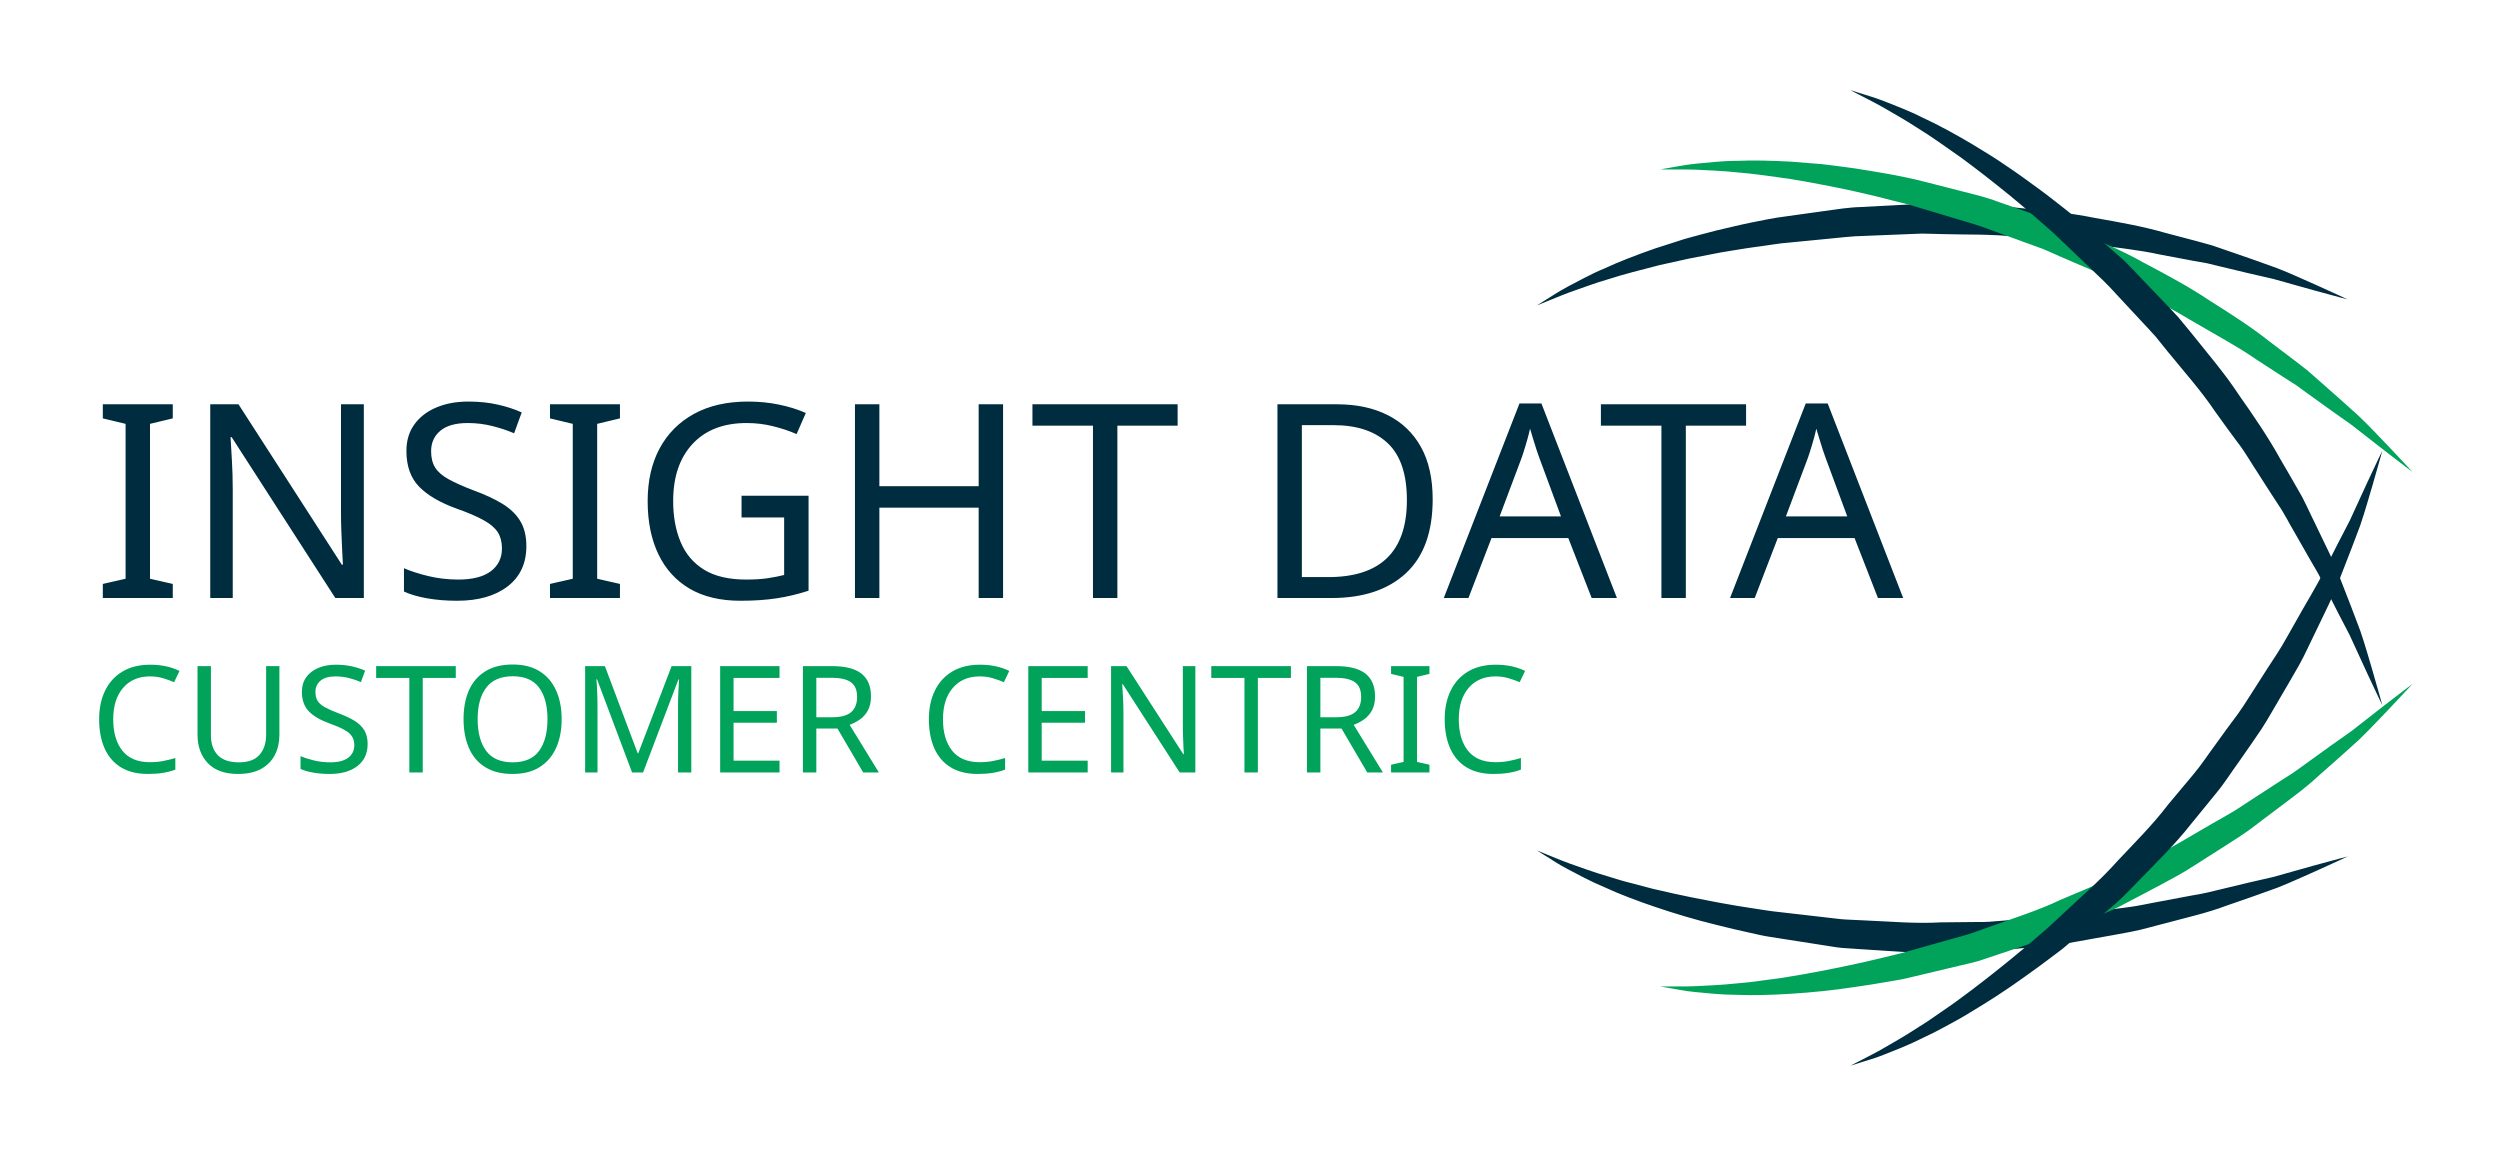
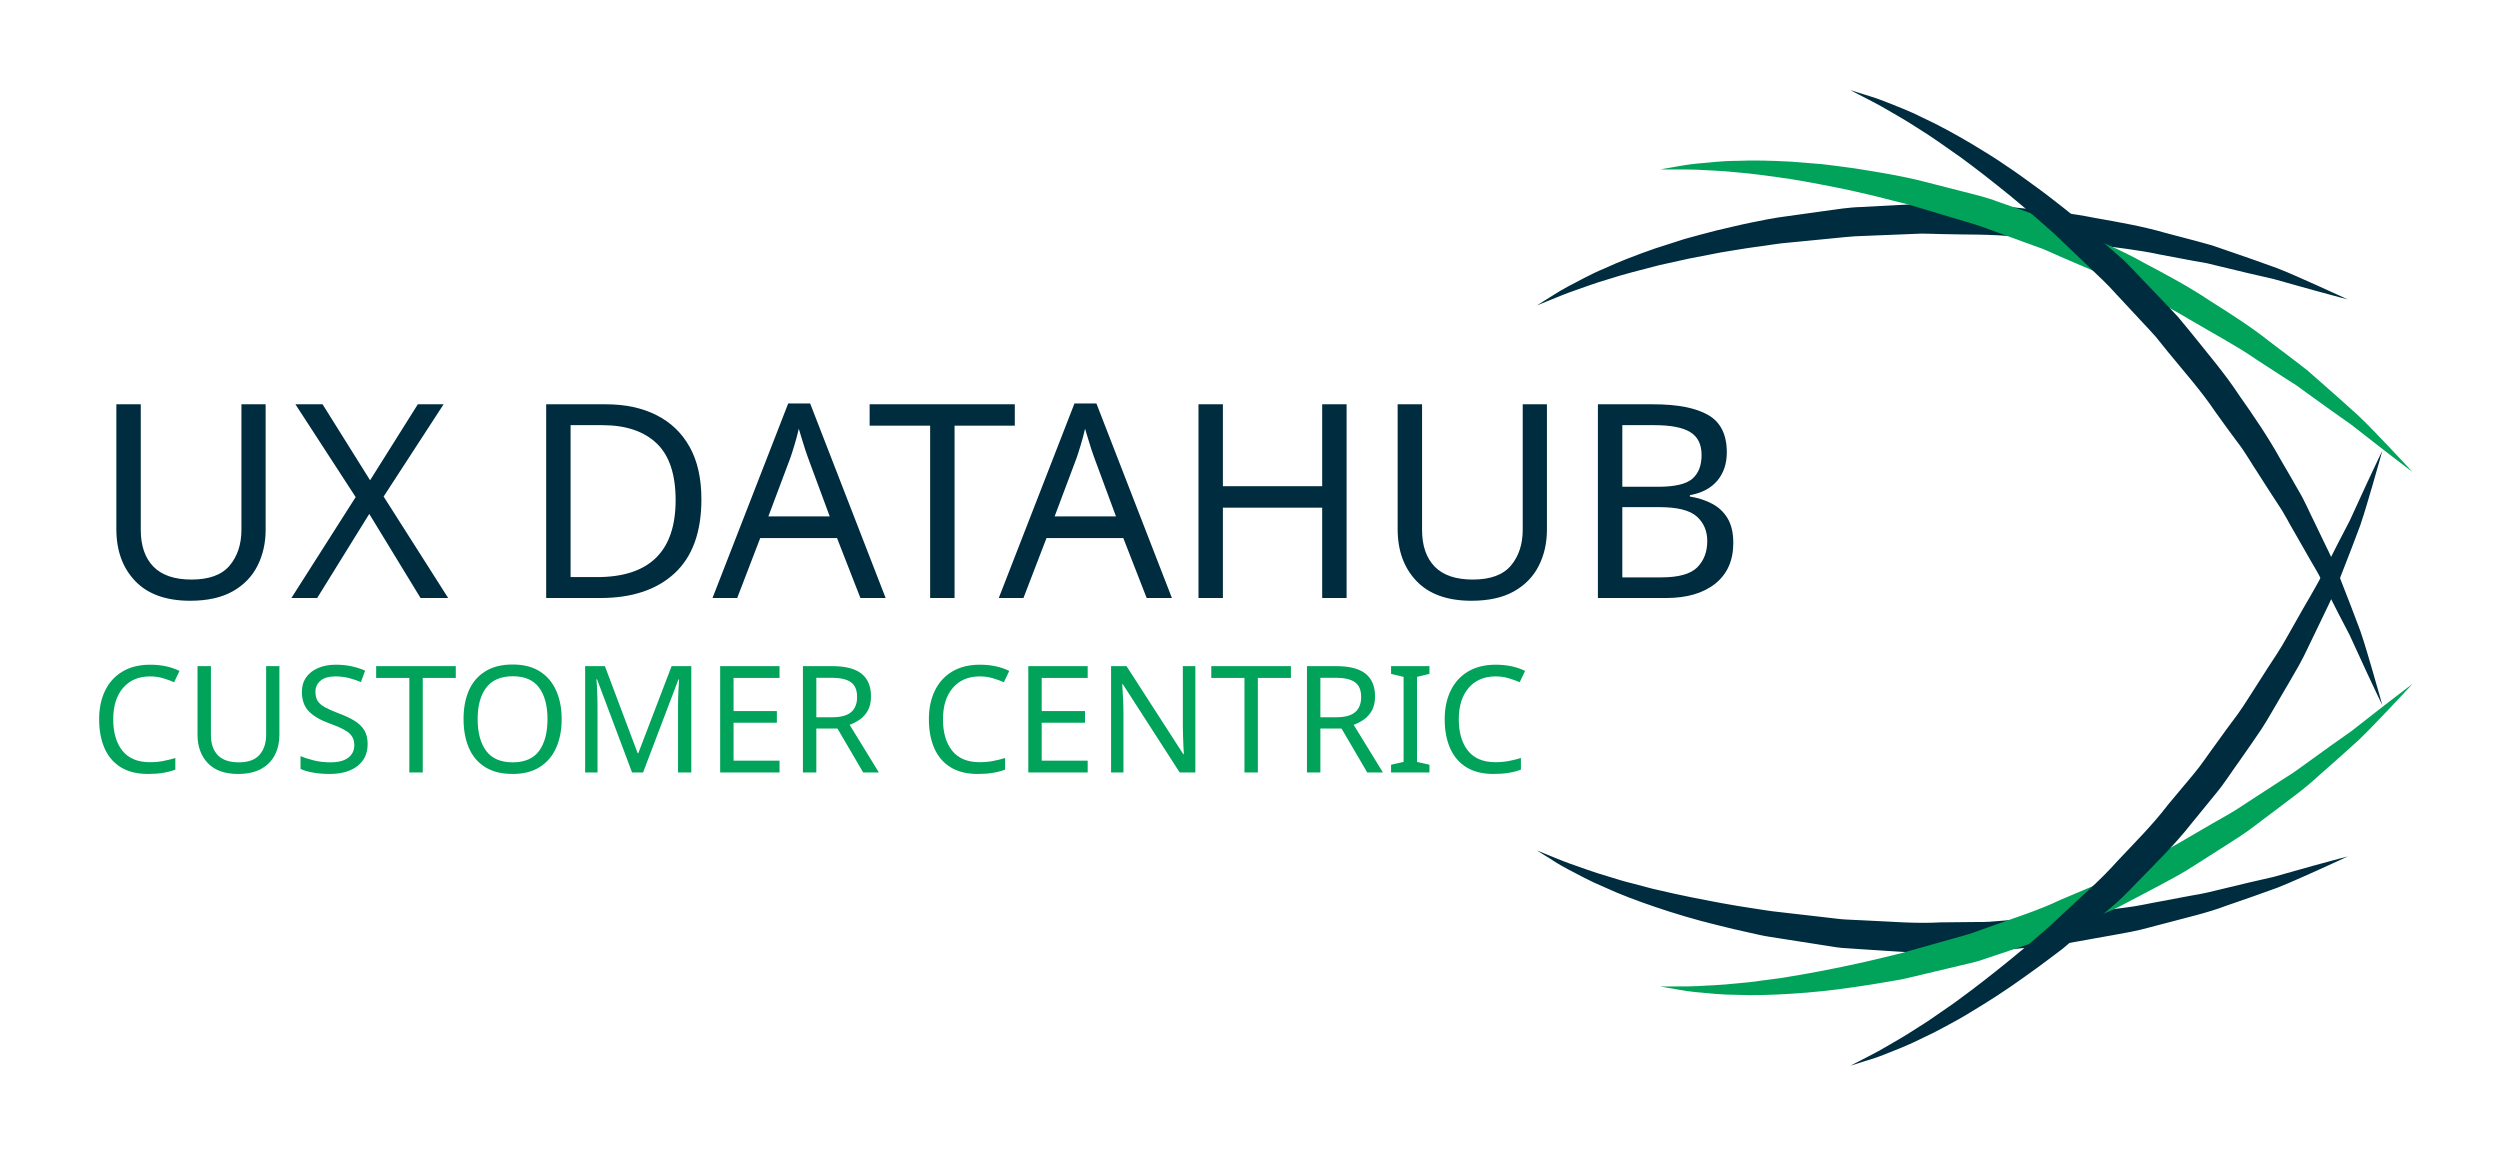
<svg xmlns="http://www.w3.org/2000/svg" version="1.1" x="0px" y="0px" width="571" height="264" xml:space="preserve">
  <g transform="translate(351 20.57538) scale(2.531774 2.531774) rotate(0 39.498 44.0105)">
    <path d="M73.157,18.884c0,0-1.145-0.292-3.134-0.844c-0.992-0.278-2.197-0.616-3.58-1.004  c-1.396-0.317-2.963-0.674-4.658-1.094c-0.424-0.103-0.855-0.208-1.297-0.315c-0.449-0.08-0.906-0.162-1.371-0.245  c-0.927-0.175-1.885-0.354-2.869-0.54c-1.957-0.434-4.062-0.635-6.217-0.948c-1.082-0.13-2.17-0.348-3.293-0.391  c-1.118-0.076-2.248-0.158-3.387-0.26c-2.271-0.267-4.597-0.186-6.914-0.254c-0.579-0.01-1.159-0.043-1.738-0.041l-1.733,0.07  c-1.154,0.046-2.304,0.093-3.444,0.138c-1.144,0.015-2.265,0.178-3.38,0.272c-1.115,0.109-2.216,0.217-3.299,0.322  c-1.085,0.075-2.127,0.289-3.194,0.414c-1.052,0.142-2.042,0.326-3.03,0.48c-0.981,0.189-1.936,0.374-2.858,0.552  c-0.919,0.203-1.807,0.398-2.66,0.587c-1.688,0.436-3.247,0.824-4.599,1.264c-1.371,0.394-2.523,0.851-3.498,1.18  c-0.961,0.358-1.701,0.684-2.217,0.885C0.273,19.321,0,19.432,0,19.432s0.25-0.156,0.718-0.449c0.476-0.28,1.145-0.757,2.06-1.244  c0.922-0.468,2.019-1.111,3.358-1.661c1.316-0.613,2.845-1.197,4.531-1.788c0.85-0.272,1.736-0.557,2.653-0.852  c0.927-0.257,1.886-0.52,2.88-0.771c0.997-0.227,2.035-0.491,3.076-0.703c1.03-0.206,2.113-0.44,3.225-0.574  c1.107-0.154,2.232-0.311,3.371-0.47c1.14-0.154,2.292-0.352,3.467-0.373c1.173-0.063,2.354-0.127,3.541-0.19l1.783-0.095  c0.596-0.01,1.192,0.012,1.789,0.02c2.383,0.101,4.774,0.054,7.105,0.356c2.337,0.225,4.635,0.454,6.825,0.902  c2.198,0.386,4.322,0.761,6.288,1.332c0.986,0.26,1.947,0.513,2.875,0.758c0.463,0.128,0.917,0.254,1.363,0.377  c0.439,0.151,0.871,0.3,1.294,0.444c1.691,0.572,3.228,1.125,4.584,1.613c1.34,0.521,2.47,1.063,3.417,1.472  C72.09,18.379,73.157,18.884,73.157,18.884z" fill="#002C3F" />
    <path d="M78.996,34.445c0,0-0.949-0.704-2.58-1.969c-0.813-0.634-1.8-1.404-2.932-2.287  c-1.17-0.823-2.485-1.749-3.894-2.78c-0.353-0.256-0.713-0.518-1.081-0.784c-0.384-0.245-0.775-0.494-1.174-0.748  c-0.791-0.514-1.608-1.045-2.449-1.591c-1.645-1.144-3.514-2.131-5.389-3.24c-0.951-0.531-1.874-1.148-2.896-1.615  c-1.005-0.495-2.02-1.001-3.032-1.528c-2-1.11-4.18-1.921-6.297-2.863c-0.531-0.23-1.057-0.479-1.591-0.7l-1.63-0.593  c-1.085-0.396-2.166-0.789-3.238-1.18c-1.063-0.421-2.161-0.699-3.229-1.031c-1.072-0.321-2.132-0.639-3.174-0.951  c-1.033-0.341-2.079-0.54-3.112-0.827c-1.027-0.269-2.014-0.474-2.987-0.706c-1.954-0.41-3.812-0.768-5.536-1.047  c-1.727-0.24-3.316-0.476-4.733-0.584c-1.417-0.158-2.657-0.174-3.684-0.239c-1.025-0.034-1.833-0.013-2.386-0.022  c-0.554-0.002-0.85-0.003-0.85-0.003s0.291-0.05,0.835-0.144c0.546-0.078,1.346-0.268,2.377-0.37c1.031-0.082,2.29-0.26,3.738-0.259  c1.45-0.066,3.086-0.023,4.87,0.073c0.891,0.071,1.818,0.146,2.777,0.223c0.955,0.115,1.942,0.236,2.957,0.382  c2.052,0.33,4.128,0.644,6.313,1.208c1.083,0.276,2.184,0.558,3.298,0.843c1.114,0.286,2.254,0.544,3.35,0.97  c1.109,0.387,2.227,0.777,3.349,1.168l1.687,0.59c0.553,0.221,1.098,0.465,1.645,0.7c2.168,0.997,4.396,1.865,6.437,3.032  c2.075,1.096,4.113,2.184,5.968,3.431c1.887,1.193,3.707,2.348,5.309,3.623c0.813,0.615,1.605,1.214,2.371,1.794  c0.379,0.294,0.75,0.583,1.116,0.867c0.349,0.307,0.692,0.607,1.028,0.901c1.348,1.172,2.558,2.267,3.627,3.232  c1.043,0.99,1.883,1.921,2.604,2.658C78.199,33.573,78.996,34.445,78.996,34.445z" fill="#00A359" />
    <path d="M0,68.589c0,0,0.273,0.111,0.786,0.32c0.515,0.198,1.26,0.535,2.226,0.883c0.97,0.34,2.124,0.771,3.495,1.17  c0.678,0.214,1.4,0.435,2.178,0.621c0.775,0.19,1.571,0.443,2.429,0.62c1.701,0.401,3.556,0.775,5.526,1.138  c0.986,0.177,1.998,0.355,3.042,0.504c0.502,0.07,1.087,0.177,1.535,0.231c0.538,0.062,1.082,0.124,1.629,0.188  c1.096,0.126,2.21,0.254,3.337,0.384c0.563,0.057,1.135,0.15,1.698,0.177c0.561,0.026,1.124,0.054,1.689,0.081  c2.265,0.092,4.546,0.31,6.874,0.177c1.159-0.012,2.318-0.023,3.473-0.035c0.578,0.01,1.152-0.028,1.726-0.084  c0.573-0.047,1.144-0.093,1.714-0.14c1.137-0.098,2.268-0.182,3.387-0.251c1.117-0.083,2.208-0.283,3.289-0.415  c1.081-0.144,2.141-0.304,3.186-0.424c1.043-0.125,2.043-0.369,3.03-0.54c0.985-0.186,1.943-0.366,2.87-0.54  c0.936-0.143,1.821-0.36,2.671-0.573c1.7-0.421,3.272-0.779,4.668-1.097c1.378-0.388,2.577-0.726,3.566-1.004  c1.985-0.55,3.135-0.843,3.135-0.843s-1.063,0.505-2.952,1.351c-0.947,0.412-2.088,0.951-3.43,1.482  c-1.354,0.489-2.889,1.04-4.574,1.611c-1.668,0.636-3.551,1.06-5.524,1.59c-0.991,0.241-1.997,0.559-3.052,0.758  c-1.053,0.21-2.135,0.388-3.233,0.588c-1.101,0.181-2.213,0.43-3.354,0.563c-1.143,0.129-2.301,0.247-3.471,0.354  c-0.584,0.055-1.17,0.11-1.759,0.166c-0.589,0.064-1.179,0.112-1.774,0.11c-1.189,0.027-2.382,0.056-3.576,0.083  c-2.38,0.102-4.792-0.152-7.152-0.285c-0.59-0.04-1.179-0.079-1.764-0.119c-0.582-0.052-1.135-0.166-1.699-0.246  c-1.122-0.175-2.229-0.349-3.319-0.519c-0.545-0.086-1.085-0.17-1.621-0.254c-0.625-0.099-1.089-0.223-1.632-0.338  c-1.047-0.222-2.066-0.473-3.058-0.72c-1.984-0.483-3.838-1.045-5.528-1.619c-1.691-0.573-3.221-1.155-4.539-1.764  c-1.336-0.553-2.451-1.178-3.371-1.655c-0.92-0.476-1.577-0.956-2.056-1.234C0.25,68.745,0,68.589,0,68.589z" fill="#002C3F" />
    <path d="M11.123,80.865c0,0,0.295,0,0.849-0.002c0.552-0.012,1.369,0.019,2.395-0.026  c1.026-0.055,2.256-0.095,3.675-0.248c0.708-0.06,1.46-0.131,2.25-0.255c0.789-0.118,1.621-0.188,2.482-0.352  c1.726-0.276,3.583-0.637,5.543-1.051c0.979-0.212,1.983-0.431,3.006-0.688c0.491-0.125,1.074-0.251,1.507-0.368  c0.521-0.146,1.048-0.295,1.579-0.444c1.062-0.299,2.141-0.603,3.233-0.91c0.542-0.161,1.106-0.292,1.638-0.48  c0.529-0.188,1.06-0.378,1.594-0.567c2.128-0.775,4.321-1.439,6.424-2.447c1.066-0.452,2.134-0.903,3.197-1.354  c0.538-0.211,1.055-0.465,1.563-0.733c0.513-0.262,1.022-0.522,1.531-0.781c1.015-0.523,2.028-1.03,3.036-1.521  c1.002-0.501,1.935-1.102,2.885-1.635c0.945-0.543,1.863-1.094,2.783-1.604c0.919-0.511,1.751-1.117,2.598-1.65  c0.842-0.546,1.659-1.077,2.45-1.591c0.812-0.487,1.548-1.024,2.253-1.544c1.414-1.035,2.73-1.964,3.902-2.787  c1.127-0.881,2.109-1.648,2.919-2.281c1.628-1.261,2.581-1.969,2.581-1.969s-0.793,0.87-2.219,2.369  c-0.721,0.74-1.572,1.672-2.611,2.672c-1.068,0.967-2.277,2.059-3.619,3.228c-1.303,1.222-2.883,2.328-4.506,3.568  c-0.825,0.601-1.635,1.276-2.535,1.861c-0.893,0.594-1.826,1.17-2.766,1.773c-0.95,0.586-1.883,1.239-2.889,1.795  c-1.007,0.555-2.033,1.104-3.074,1.647c-0.52,0.273-1.041,0.548-1.563,0.823c-0.519,0.283-1.048,0.552-1.599,0.776  c-1.089,0.478-2.182,0.957-3.275,1.437c-2.162,0.999-4.49,1.681-6.725,2.454c-0.561,0.188-1.119,0.375-1.676,0.561  c-0.558,0.172-1.113,0.276-1.666,0.416c-1.104,0.264-2.195,0.523-3.268,0.779c-0.537,0.128-1.068,0.254-1.595,0.38  c-0.618,0.145-1.093,0.207-1.639,0.307c-1.052,0.191-2.091,0.346-3.101,0.494c-2.019,0.307-3.946,0.494-5.728,0.606  c-1.781,0.114-3.418,0.159-4.868,0.098c-1.446-0.001-2.715-0.156-3.747-0.248c-1.032-0.091-1.822-0.287-2.371-0.363  C11.414,80.916,11.123,80.865,11.123,80.865z" fill="#00a359" />
    <path d="M76.277,55.488c0,0-0.521-1.064-1.392-2.943c-0.433-0.939-0.956-2.08-1.558-3.389  c-0.664-1.272-1.411-2.702-2.191-4.271c-0.197-0.391-0.398-0.789-0.604-1.195c-0.217-0.401-0.463-0.799-0.699-1.209  c-0.469-0.821-0.954-1.67-1.453-2.543c-0.515-0.862-0.963-1.794-1.566-2.66c-0.586-0.877-1.154-1.788-1.746-2.708  c-0.607-0.907-1.143-1.886-1.834-2.773c-0.671-0.903-1.344-1.818-2.008-2.753c-1.277-1.906-2.831-3.644-4.301-5.445l-1.094-1.357  c-0.382-0.437-0.787-0.853-1.179-1.279c-0.789-0.848-1.575-1.692-2.354-2.53c-0.761-0.857-1.586-1.637-2.402-2.406  c-0.813-0.775-1.615-1.541-2.404-2.294c-0.396-0.368-0.785-0.771-1.178-1.103c-0.41-0.357-0.814-0.712-1.216-1.063  c-0.794-0.723-1.585-1.347-2.349-1.999c-1.553-1.262-3.049-2.432-4.461-3.469c-1.429-1.009-2.741-1.944-3.956-2.69  c-1.194-0.786-2.29-1.376-3.179-1.9c-0.897-0.503-1.628-0.853-2.118-1.115C28.543,0.137,28.28,0,28.28,0s0.282,0.089,0.811,0.256  c0.523,0.181,1.324,0.378,2.29,0.763c0.959,0.395,2.161,0.82,3.454,1.481c1.324,0.605,2.766,1.392,4.31,2.299  c0.759,0.472,1.569,0.941,2.376,1.471c0.799,0.541,1.632,1.089,2.465,1.695c0.821,0.61,1.71,1.224,2.537,1.881  c0.419,0.328,0.843,0.66,1.271,0.995c0.451,0.352,0.841,0.727,1.27,1.094c0.843,0.74,1.699,1.493,2.565,2.255  c0.434,0.382,0.87,0.766,1.309,1.151c0.431,0.395,0.816,0.837,1.229,1.257c0.814,0.852,1.635,1.71,2.459,2.571  c0.408,0.435,0.831,0.857,1.23,1.302l1.143,1.383c1.489,1.874,3.061,3.686,4.35,5.659c1.358,1.924,2.66,3.84,3.744,5.802  c0.561,0.969,1.125,1.913,1.649,2.854c0.556,0.923,0.952,1.905,1.417,2.817c0.873,1.855,1.783,3.558,2.387,5.254  c0.662,1.664,1.238,3.196,1.748,4.55c0.469,1.362,0.792,2.578,1.095,3.567C75.969,54.344,76.277,55.488,76.277,55.488z" fill="#002C3F" />
    <path d="M28.28,88.021c0,0,0.263-0.136,0.756-0.391c0.487-0.264,1.23-0.611,2.124-1.123  c0.892-0.516,1.97-1.119,3.168-1.903c0.606-0.374,1.243-0.787,1.892-1.257c0.653-0.463,1.36-0.912,2.055-1.45  c1.415-1.034,2.909-2.206,4.468-3.474c0.779-0.633,1.572-1.294,2.368-1.99l0.604-0.52l0.271-0.229l0.299-0.276  c0.398-0.369,0.801-0.742,1.206-1.118c1.601-1.513,3.374-3.023,4.865-4.71c1.553-1.658,3.191-3.271,4.607-5.132  c0.745-0.892,1.491-1.784,2.235-2.672c0.753-0.88,1.373-1.859,2.06-2.775c0.666-0.933,1.338-1.849,2.013-2.748  c0.652-0.915,1.217-1.873,1.817-2.786c0.594-0.918,1.161-1.831,1.748-2.707c0.575-0.883,1.045-1.803,1.554-2.668  c0.965-1.761,2.006-3.365,2.75-4.958c0.783-1.573,1.531-3.006,2.195-4.279c0.599-1.305,1.121-2.441,1.551-3.377  c0.869-1.875,1.393-2.943,1.393-2.943s-0.307,1.14-0.889,3.132c-0.301,0.992-0.632,2.213-1.096,3.584  c-0.508,1.353-1.084,2.882-1.743,4.541c-0.6,1.688-1.495,3.403-2.376,5.254c-0.458,0.915-0.876,1.887-1.402,2.825  c-0.523,0.94-1.093,1.883-1.654,2.852c-0.576,0.959-1.116,1.965-1.747,2.93c-0.645,0.956-1.308,1.917-1.988,2.879  c-0.693,0.95-1.319,1.965-2.081,2.882c-0.754,0.925-1.51,1.853-2.267,2.78c-1.474,1.882-3.221,3.568-4.87,5.275  c-0.824,0.855-1.645,1.709-2.53,2.412c-0.866,0.74-1.722,1.471-2.562,2.189c-0.422,0.359-0.838,0.716-1.252,1.068L47.512,77.4  l-0.358,0.278l-0.647,0.487c-0.854,0.65-1.705,1.27-2.542,1.86c-1.66,1.199-3.296,2.248-4.835,3.163  c-0.757,0.475-1.516,0.882-2.233,1.271c-0.712,0.396-1.407,0.739-2.067,1.046c-1.292,0.658-2.492,1.105-3.457,1.493  c-0.962,0.395-1.757,0.581-2.281,0.766C28.562,87.932,28.28,88.021,28.28,88.021z" fill="#002c3f" />
  </g>
  <g transform="translate(20.5625 176.428)  scale(1 1)">
    <text dominant-baseline="auto" alignment-baseline="auto" font-family="Lucida Fax" font-size="34px" fill="#00A359" letter-spacing="0" xml:space="preserve">CUSTOMER CENTRIC</text>
  </g>
  <g transform="translate(21 136.5883)  scale(0.9995926 0.9995926)">
-     <text dominant-baseline="auto" alignment-baseline="auto" font-family="Lucida Fax" font-size="62px" fill="#002c3f" letter-spacing="0" xml:space="preserve">INSIGHT DATA</text>
+     <text dominant-baseline="auto" alignment-baseline="auto" font-family="Lucida Fax" font-size="62px" fill="#002c3f" letter-spacing="0" xml:space="preserve">UX DATAHUB</text>
  </g>
</svg>
